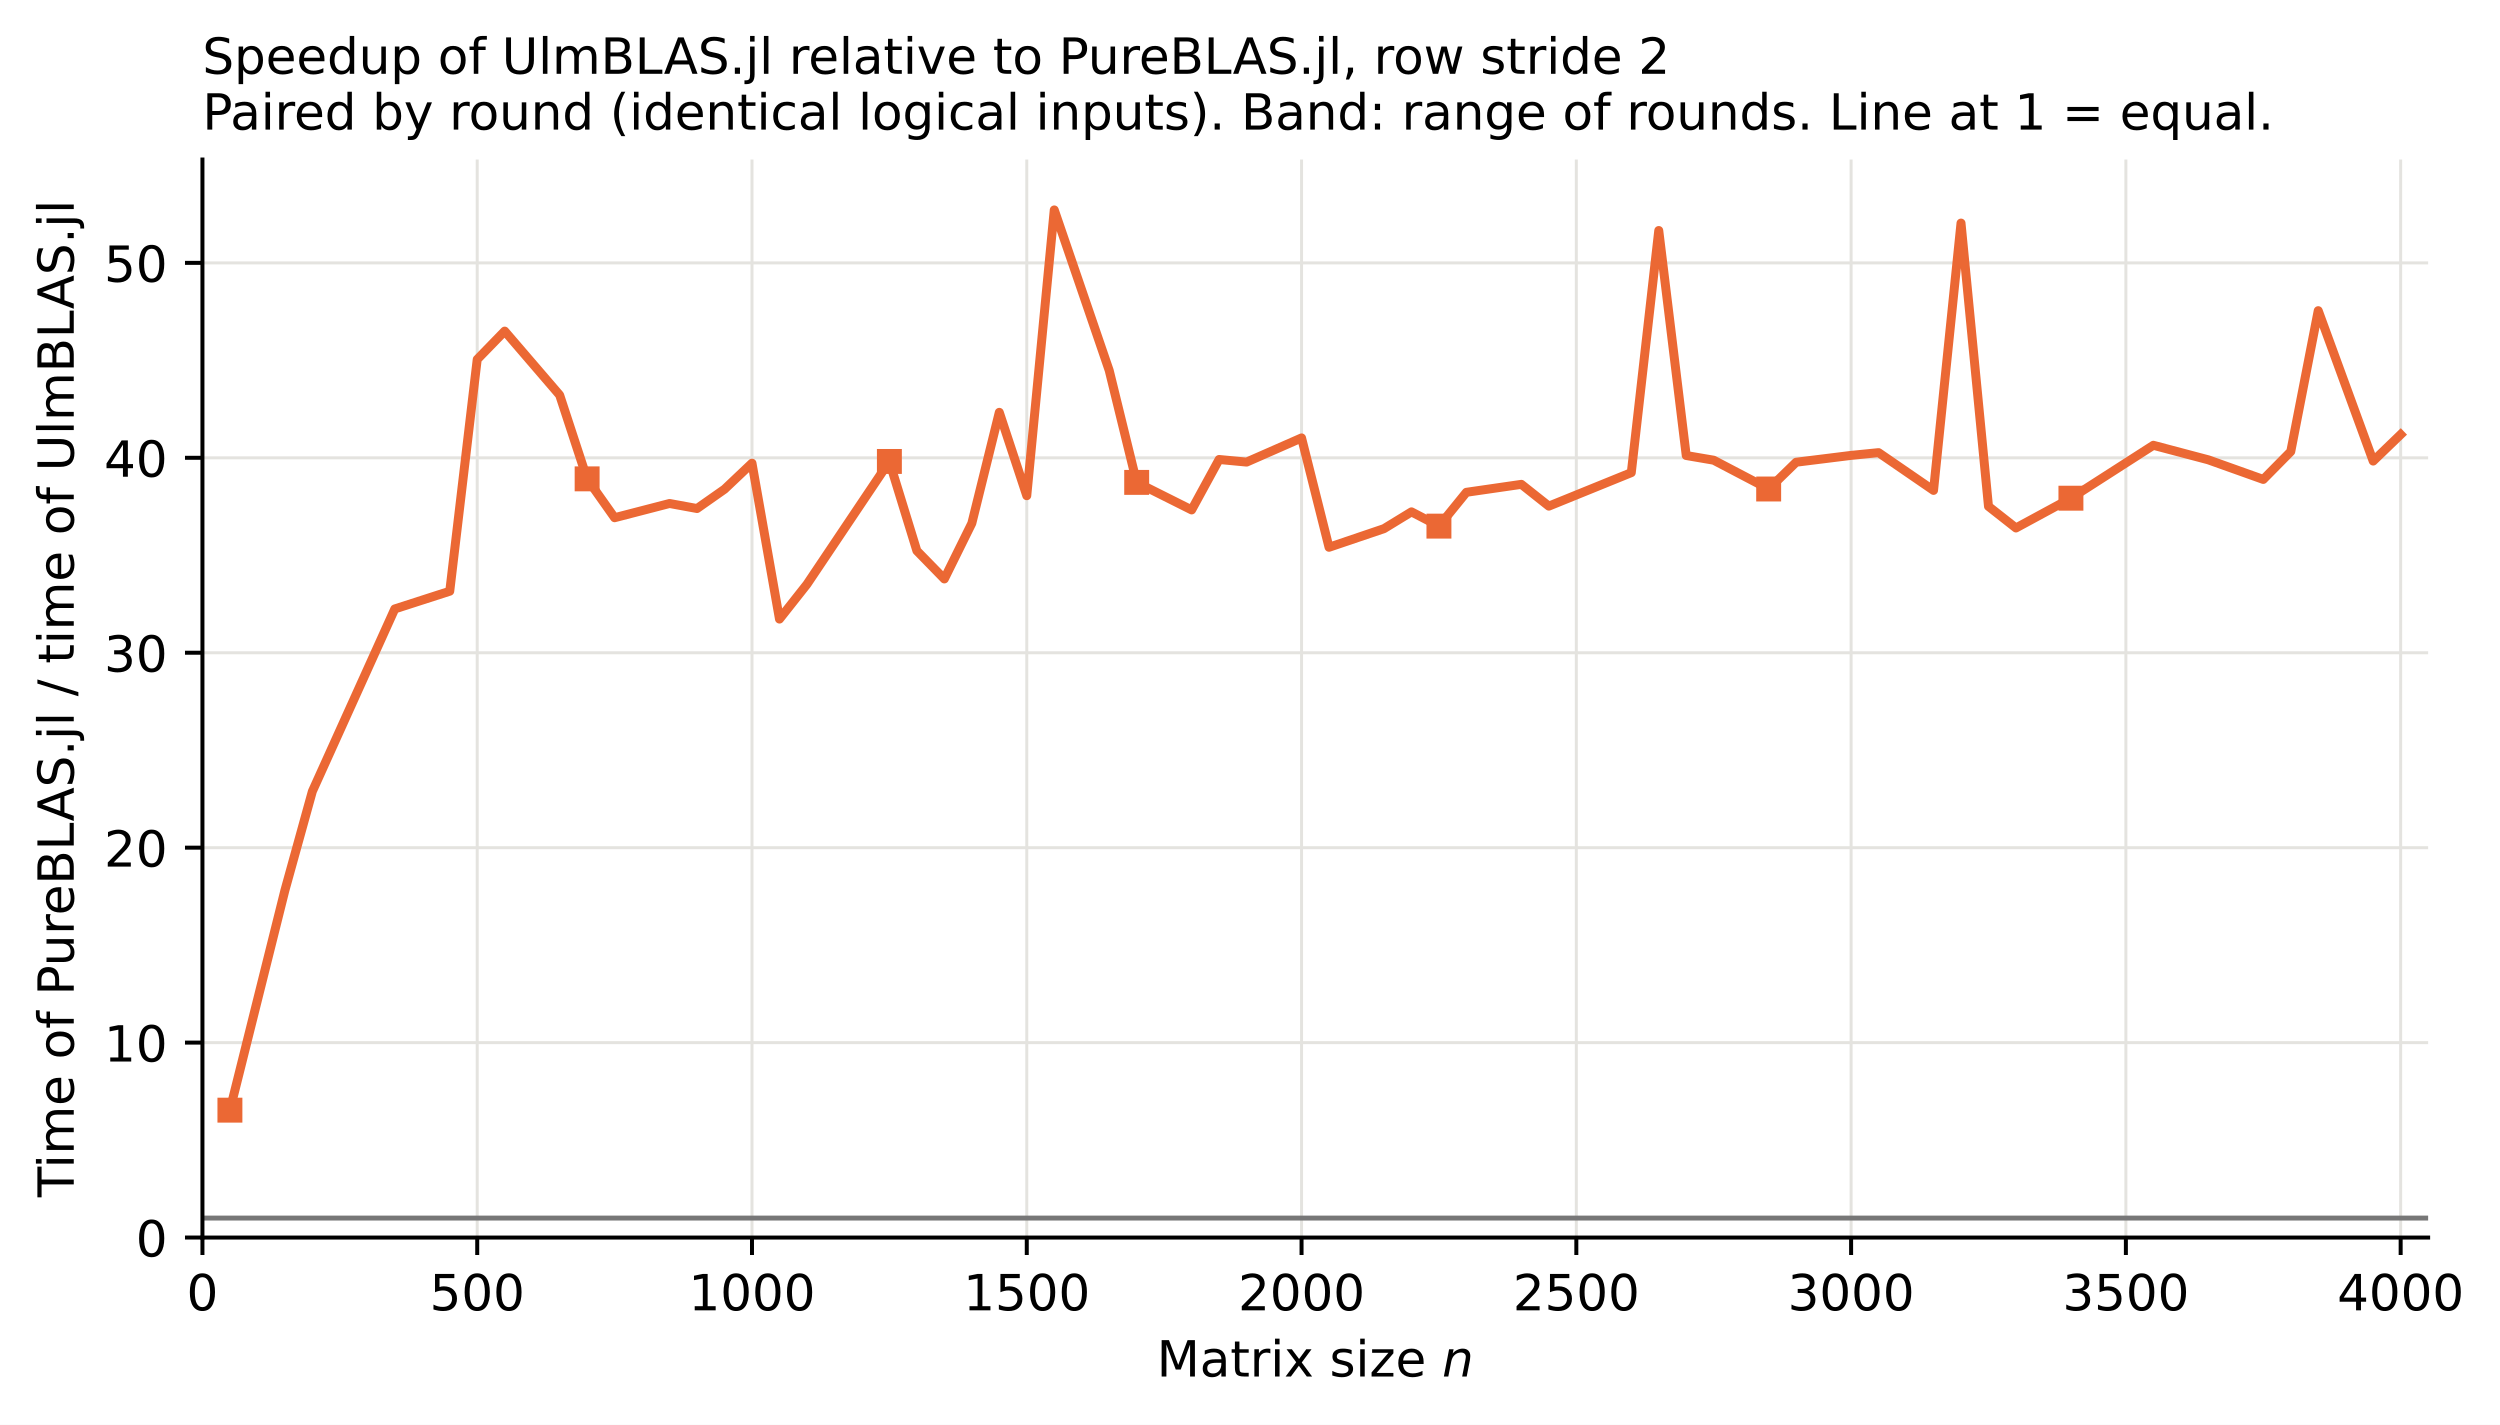
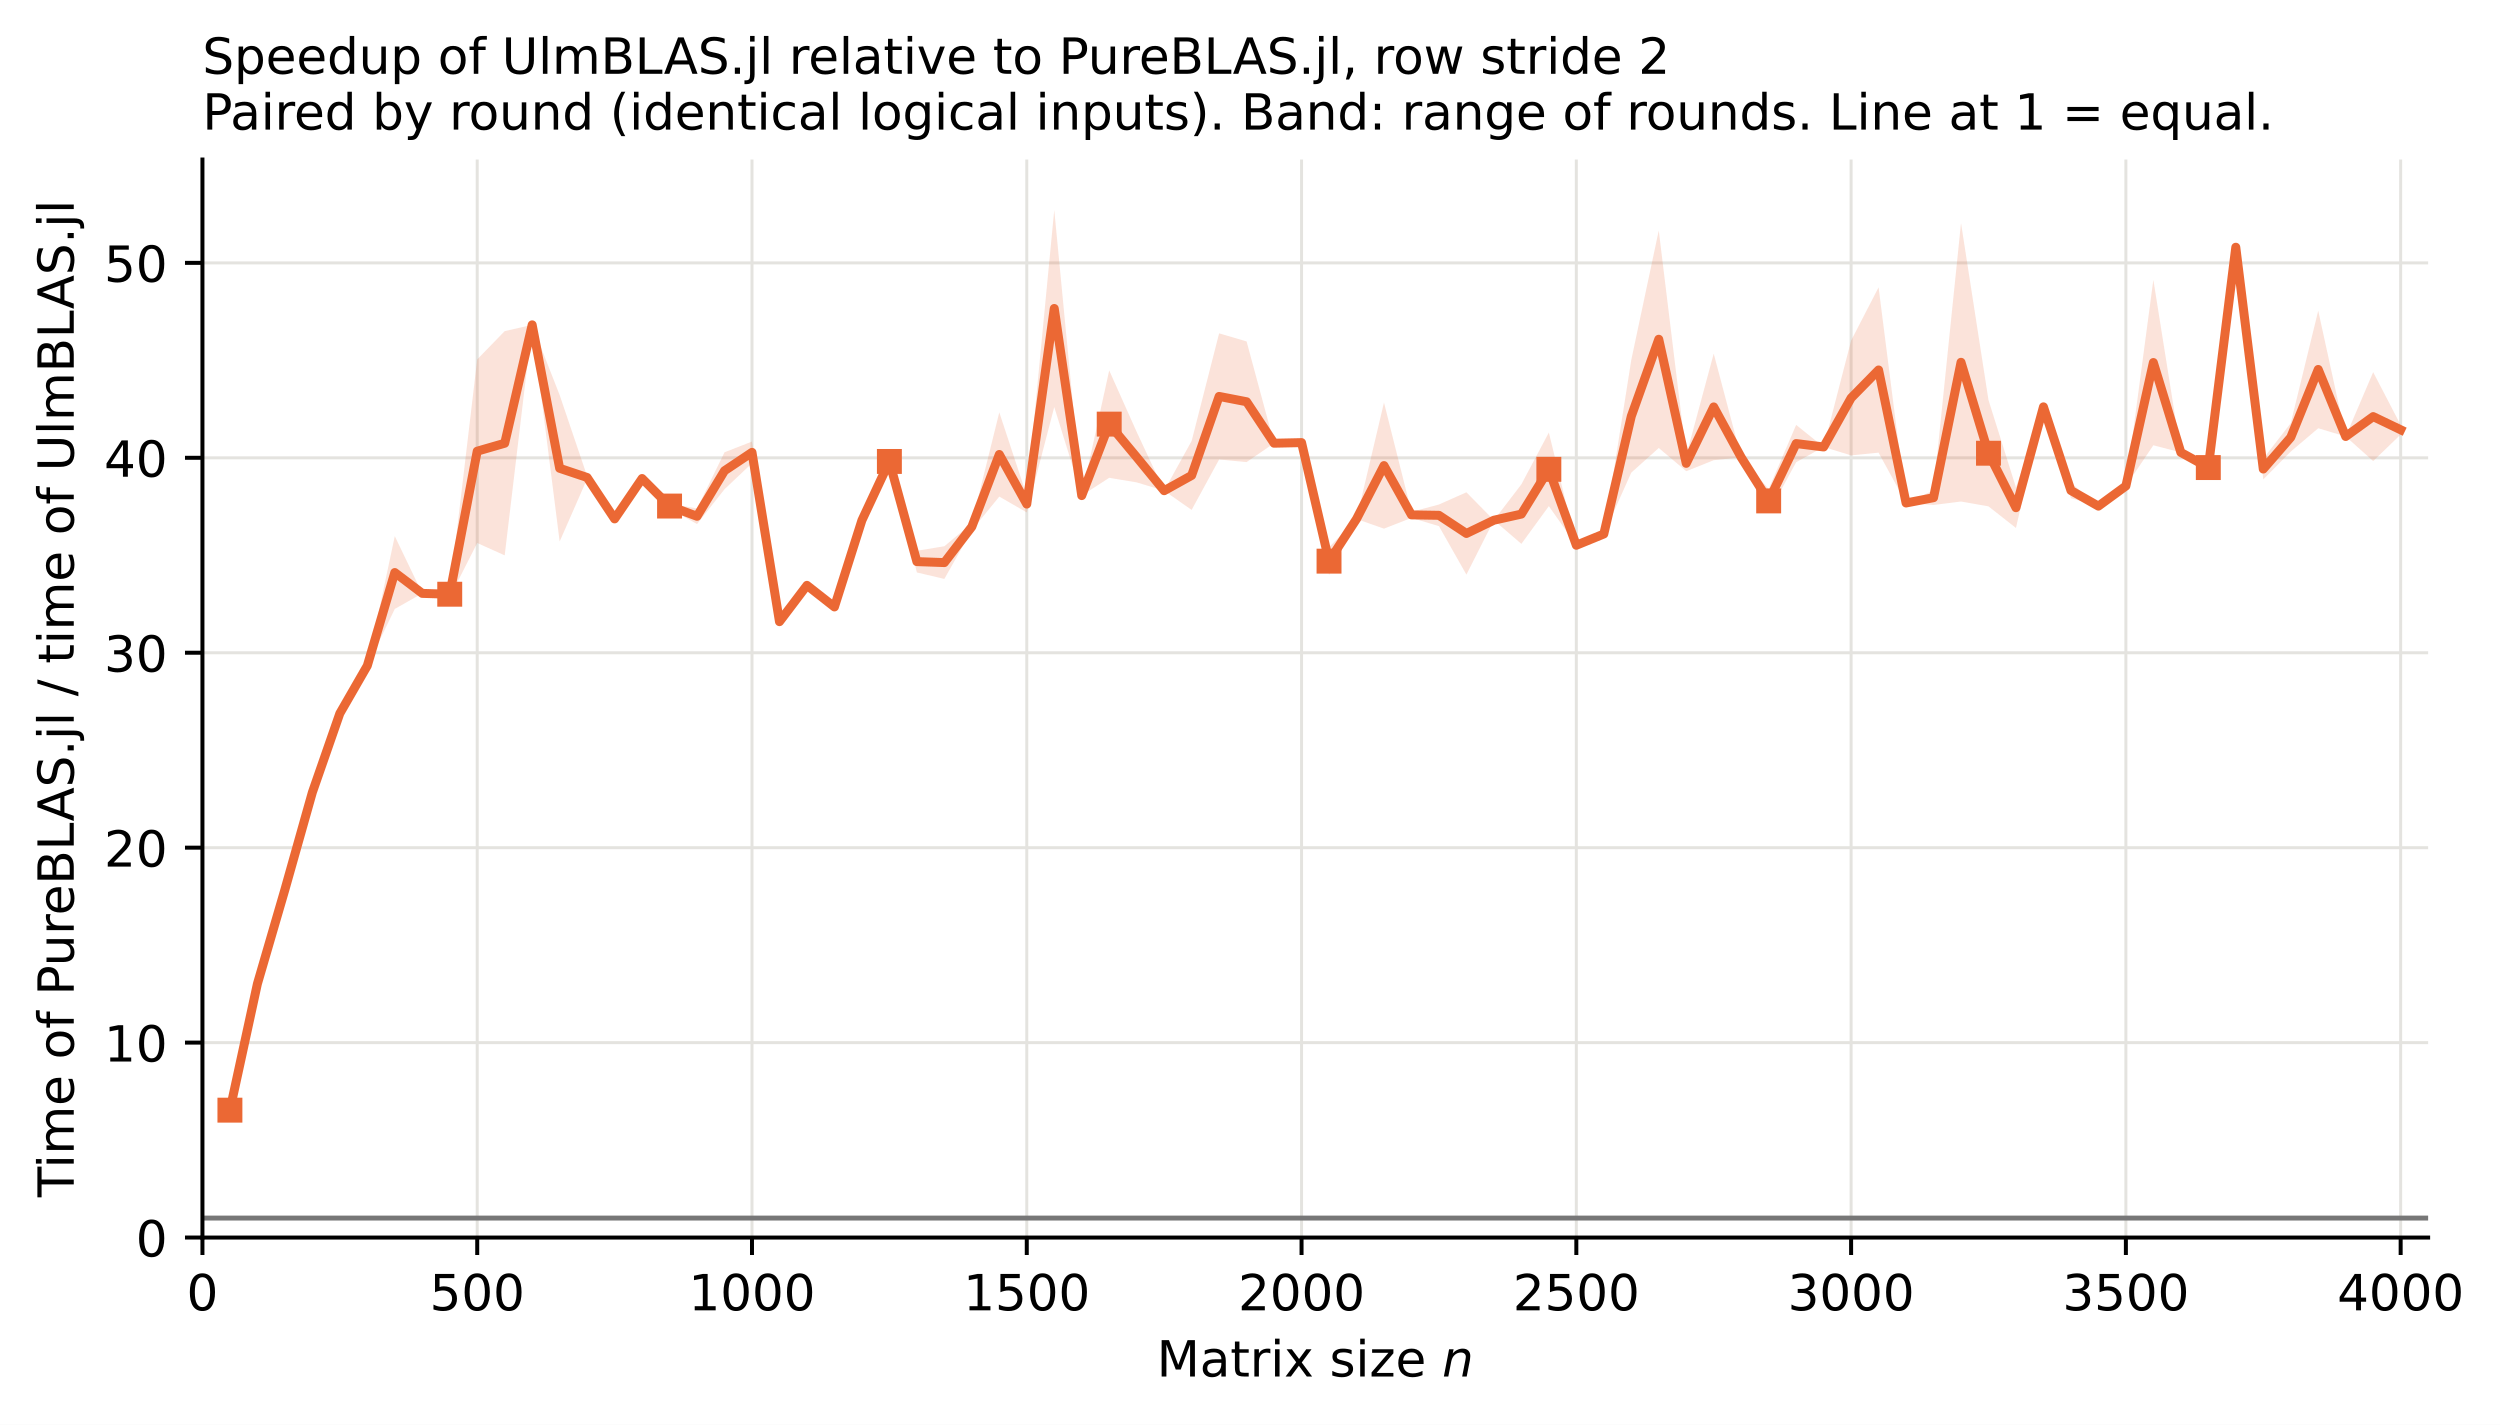
<svg xmlns="http://www.w3.org/2000/svg" xmlns:xlink="http://www.w3.org/1999/xlink" width="501.417pt" height="285.769pt" viewBox="0 0 501.417 285.769" version="1.1">
  <defs>
    <style type="text/css">*{stroke-linejoin: round; stroke-linecap: butt}</style>
  </defs>
  <g id="figure_1">
    <g id="patch_1">
      <path d="M 0 285.769  L 501.417 285.769  L 501.417 0  L 0 0  z " style="fill: #ffffff" />
    </g>
    <g id="axes_1">
      <g id="patch_2">
        <path d="M 40.603 248.212  L 487.003 248.212  L 487.003 31.996  L 40.603 31.996  z " style="fill: #ffffff" />
      </g>
      <g id="matplotlib.axis_1">
        <g id="xtick_1">
          <g id="line2d_1">
-             <path d="M 40.603 248.212  L 40.603 31.996  " clip-path="url(#pf0f11cc2b0)" style="fill: none; stroke: #e4e3df; stroke-width: 0.6; stroke-linecap: square" />
+             <path d="M 40.603 248.212  L 40.603 31.996  " clip-path="url(#pe40f5f0d98)" style="fill: none; stroke: #e4e3df; stroke-width: 0.6; stroke-linecap: square" />
          </g>
          <g id="line2d_2">
            <defs>
-               <path id="m78322db29b" d="M 0 0  L 0 3.5  " style="stroke: #000000; stroke-width: 0.8" />
+               <path id="mad4f5e7f9e" d="M 0 0  L 0 3.5  " style="stroke: #000000; stroke-width: 0.8" />
            </defs>
            <g>
-               <use xlink:href="#m78322db29b" x="40.603" y="248.212" style="stroke: #000000; stroke-width: 0.8" />
+               <use xlink:href="#mad4f5e7f9e" x="40.603" y="248.212" style="stroke: #000000; stroke-width: 0.8" />
            </g>
          </g>
          <g id="text_1">
            <text style="font-size: 10px; font-family: 'DejaVu Sans', 'Bitstream Vera Sans', 'Computer Modern Sans Serif', 'Lucida Grande', 'Verdana', 'Geneva', 'Lucid', 'Arial', 'Helvetica', 'Avant Garde', sans-serif; text-anchor: middle" x="40.603" y="262.811" transform="rotate(-0 40.60312 262.8107)">0</text>
          </g>
        </g>
        <g id="xtick_2">
          <g id="line2d_3">
-             <path d="M 95.714 248.212  L 95.714 31.996  " clip-path="url(#pf0f11cc2b0)" style="fill: none; stroke: #e4e3df; stroke-width: 0.6; stroke-linecap: square" />
+             <path d="M 95.714 248.212  L 95.714 31.996  " clip-path="url(#pe40f5f0d98)" style="fill: none; stroke: #e4e3df; stroke-width: 0.6; stroke-linecap: square" />
          </g>
          <g id="line2d_4">
            <g>
-               <use xlink:href="#m78322db29b" x="95.714" y="248.212" style="stroke: #000000; stroke-width: 0.8" />
+               <use xlink:href="#mad4f5e7f9e" x="95.714" y="248.212" style="stroke: #000000; stroke-width: 0.8" />
            </g>
          </g>
          <g id="text_2">
            <text style="font-size: 10px; font-family: 'DejaVu Sans', 'Bitstream Vera Sans', 'Computer Modern Sans Serif', 'Lucida Grande', 'Verdana', 'Geneva', 'Lucid', 'Arial', 'Helvetica', 'Avant Garde', sans-serif; text-anchor: middle" x="95.714" y="262.811" transform="rotate(-0 95.71424 262.8107)">500</text>
          </g>
        </g>
        <g id="xtick_3">
          <g id="line2d_5">
-             <path d="M 150.825 248.212  L 150.825 31.996  " clip-path="url(#pf0f11cc2b0)" style="fill: none; stroke: #e4e3df; stroke-width: 0.6; stroke-linecap: square" />
+             <path d="M 150.825 248.212  L 150.825 31.996  " clip-path="url(#pe40f5f0d98)" style="fill: none; stroke: #e4e3df; stroke-width: 0.6; stroke-linecap: square" />
          </g>
          <g id="line2d_6">
            <g>
-               <use xlink:href="#m78322db29b" x="150.825" y="248.212" style="stroke: #000000; stroke-width: 0.8" />
+               <use xlink:href="#mad4f5e7f9e" x="150.825" y="248.212" style="stroke: #000000; stroke-width: 0.8" />
            </g>
          </g>
          <g id="text_3">
            <text style="font-size: 10px; font-family: 'DejaVu Sans', 'Bitstream Vera Sans', 'Computer Modern Sans Serif', 'Lucida Grande', 'Verdana', 'Geneva', 'Lucid', 'Arial', 'Helvetica', 'Avant Garde', sans-serif; text-anchor: middle" x="150.825" y="262.811" transform="rotate(-0 150.8253 262.8107)">1000</text>
          </g>
        </g>
        <g id="xtick_4">
          <g id="line2d_7">
-             <path d="M 205.936 248.212  L 205.936 31.996  " clip-path="url(#pf0f11cc2b0)" style="fill: none; stroke: #e4e3df; stroke-width: 0.6; stroke-linecap: square" />
+             <path d="M 205.936 248.212  L 205.936 31.996  " clip-path="url(#pe40f5f0d98)" style="fill: none; stroke: #e4e3df; stroke-width: 0.6; stroke-linecap: square" />
          </g>
          <g id="line2d_8">
            <g>
-               <use xlink:href="#m78322db29b" x="205.936" y="248.212" style="stroke: #000000; stroke-width: 0.8" />
+               <use xlink:href="#mad4f5e7f9e" x="205.936" y="248.212" style="stroke: #000000; stroke-width: 0.8" />
            </g>
          </g>
          <g id="text_4">
            <text style="font-size: 10px; font-family: 'DejaVu Sans', 'Bitstream Vera Sans', 'Computer Modern Sans Serif', 'Lucida Grande', 'Verdana', 'Geneva', 'Lucid', 'Arial', 'Helvetica', 'Avant Garde', sans-serif; text-anchor: middle" x="205.936" y="262.811" transform="rotate(-0 205.9365 262.8107)">1500</text>
          </g>
        </g>
        <g id="xtick_5">
          <g id="line2d_9">
-             <path d="M 261.048 248.212  L 261.048 31.996  " clip-path="url(#pf0f11cc2b0)" style="fill: none; stroke: #e4e3df; stroke-width: 0.6; stroke-linecap: square" />
+             <path d="M 261.048 248.212  L 261.048 31.996  " clip-path="url(#pe40f5f0d98)" style="fill: none; stroke: #e4e3df; stroke-width: 0.6; stroke-linecap: square" />
          </g>
          <g id="line2d_10">
            <g>
-               <use xlink:href="#m78322db29b" x="261.048" y="248.212" style="stroke: #000000; stroke-width: 0.8" />
+               <use xlink:href="#mad4f5e7f9e" x="261.048" y="248.212" style="stroke: #000000; stroke-width: 0.8" />
            </g>
          </g>
          <g id="text_5">
            <text style="font-size: 10px; font-family: 'DejaVu Sans', 'Bitstream Vera Sans', 'Computer Modern Sans Serif', 'Lucida Grande', 'Verdana', 'Geneva', 'Lucid', 'Arial', 'Helvetica', 'Avant Garde', sans-serif; text-anchor: middle" x="261.048" y="262.811" transform="rotate(-0 261.0476 262.8107)">2000</text>
          </g>
        </g>
        <g id="xtick_6">
          <g id="line2d_11">
-             <path d="M 316.159 248.212  L 316.159 31.996  " clip-path="url(#pf0f11cc2b0)" style="fill: none; stroke: #e4e3df; stroke-width: 0.6; stroke-linecap: square" />
+             <path d="M 316.159 248.212  L 316.159 31.996  " clip-path="url(#pe40f5f0d98)" style="fill: none; stroke: #e4e3df; stroke-width: 0.6; stroke-linecap: square" />
          </g>
          <g id="line2d_12">
            <g>
-               <use xlink:href="#m78322db29b" x="316.159" y="248.212" style="stroke: #000000; stroke-width: 0.8" />
+               <use xlink:href="#mad4f5e7f9e" x="316.159" y="248.212" style="stroke: #000000; stroke-width: 0.8" />
            </g>
          </g>
          <g id="text_6">
            <text style="font-size: 10px; font-family: 'DejaVu Sans', 'Bitstream Vera Sans', 'Computer Modern Sans Serif', 'Lucida Grande', 'Verdana', 'Geneva', 'Lucid', 'Arial', 'Helvetica', 'Avant Garde', sans-serif; text-anchor: middle" x="316.159" y="262.811" transform="rotate(-0 316.1587 262.8107)">2500</text>
          </g>
        </g>
        <g id="xtick_7">
          <g id="line2d_13">
-             <path d="M 371.27 248.212  L 371.27 31.996  " clip-path="url(#pf0f11cc2b0)" style="fill: none; stroke: #e4e3df; stroke-width: 0.6; stroke-linecap: square" />
+             <path d="M 371.27 248.212  L 371.27 31.996  " clip-path="url(#pe40f5f0d98)" style="fill: none; stroke: #e4e3df; stroke-width: 0.6; stroke-linecap: square" />
          </g>
          <g id="line2d_14">
            <g>
-               <use xlink:href="#m78322db29b" x="371.27" y="248.212" style="stroke: #000000; stroke-width: 0.8" />
+               <use xlink:href="#mad4f5e7f9e" x="371.27" y="248.212" style="stroke: #000000; stroke-width: 0.8" />
            </g>
          </g>
          <g id="text_7">
            <text style="font-size: 10px; font-family: 'DejaVu Sans', 'Bitstream Vera Sans', 'Computer Modern Sans Serif', 'Lucida Grande', 'Verdana', 'Geneva', 'Lucid', 'Arial', 'Helvetica', 'Avant Garde', sans-serif; text-anchor: middle" x="371.27" y="262.811" transform="rotate(-0 371.2698 262.8107)">3000</text>
          </g>
        </g>
        <g id="xtick_8">
          <g id="line2d_15">
-             <path d="M 426.381 248.212  L 426.381 31.996  " clip-path="url(#pf0f11cc2b0)" style="fill: none; stroke: #e4e3df; stroke-width: 0.6; stroke-linecap: square" />
+             <path d="M 426.381 248.212  L 426.381 31.996  " clip-path="url(#pe40f5f0d98)" style="fill: none; stroke: #e4e3df; stroke-width: 0.6; stroke-linecap: square" />
          </g>
          <g id="line2d_16">
            <g>
-               <use xlink:href="#m78322db29b" x="426.381" y="248.212" style="stroke: #000000; stroke-width: 0.8" />
+               <use xlink:href="#mad4f5e7f9e" x="426.381" y="248.212" style="stroke: #000000; stroke-width: 0.8" />
            </g>
          </g>
          <g id="text_8">
            <text style="font-size: 10px; font-family: 'DejaVu Sans', 'Bitstream Vera Sans', 'Computer Modern Sans Serif', 'Lucida Grande', 'Verdana', 'Geneva', 'Lucid', 'Arial', 'Helvetica', 'Avant Garde', sans-serif; text-anchor: middle" x="426.381" y="262.811" transform="rotate(-0 426.3809 262.8107)">3500</text>
          </g>
        </g>
        <g id="xtick_9">
          <g id="line2d_17">
-             <path d="M 481.492 248.212  L 481.492 31.996  " clip-path="url(#pf0f11cc2b0)" style="fill: none; stroke: #e4e3df; stroke-width: 0.6; stroke-linecap: square" />
+             <path d="M 481.492 248.212  L 481.492 31.996  " clip-path="url(#pe40f5f0d98)" style="fill: none; stroke: #e4e3df; stroke-width: 0.6; stroke-linecap: square" />
          </g>
          <g id="line2d_18">
            <g>
-               <use xlink:href="#m78322db29b" x="481.492" y="248.212" style="stroke: #000000; stroke-width: 0.8" />
+               <use xlink:href="#mad4f5e7f9e" x="481.492" y="248.212" style="stroke: #000000; stroke-width: 0.8" />
            </g>
          </g>
          <g id="text_9">
            <text style="font-size: 10px; font-family: 'DejaVu Sans', 'Bitstream Vera Sans', 'Computer Modern Sans Serif', 'Lucida Grande', 'Verdana', 'Geneva', 'Lucid', 'Arial', 'Helvetica', 'Avant Garde', sans-serif; text-anchor: middle" x="481.492" y="262.811" transform="rotate(-0 481.492 262.8107)">4000</text>
          </g>
        </g>
        <g id="text_10">
          <g transform="translate(232.0031 276.4888)">
            <text>
              <tspan x="0" y="-0.406" style="font-size: 10px; font-family: 'DejaVu Sans'">M</tspan>
              <tspan x="8.628" y="-0.406" style="font-size: 10px; font-family: 'DejaVu Sans'">a</tspan>
              <tspan x="14.756" y="-0.406" style="font-size: 10px; font-family: 'DejaVu Sans'">t</tspan>
              <tspan x="18.677" y="-0.406" style="font-size: 10px; font-family: 'DejaVu Sans'">r</tspan>
              <tspan x="22.788" y="-0.406" style="font-size: 10px; font-family: 'DejaVu Sans'">i</tspan>
              <tspan x="25.566" y="-0.406" style="font-size: 10px; font-family: 'DejaVu Sans'">x</tspan>
              <tspan x="31.484" y="-0.406" style="font-size: 10px; font-family: 'DejaVu Sans'"> </tspan>
              <tspan x="34.663" y="-0.406" style="font-size: 10px; font-family: 'DejaVu Sans'">s</tspan>
              <tspan x="39.873" y="-0.406" style="font-size: 10px; font-family: 'DejaVu Sans'">i</tspan>
              <tspan x="42.651" y="-0.406" style="font-size: 10px; font-family: 'DejaVu Sans'">z</tspan>
              <tspan x="47.9" y="-0.406" style="font-size: 10px; font-family: 'DejaVu Sans'">e</tspan>
              <tspan x="54.053" y="-0.406" style="font-size: 10px; font-family: 'DejaVu Sans'"> </tspan>
              <tspan x="57.231" y="-0.406" style="font-style: oblique; font-size: 10px; font-family: 'DejaVu Sans'">n</tspan>
            </text>
          </g>
        </g>
      </g>
      <g id="matplotlib.axis_2">
        <g id="ytick_1">
          <g id="line2d_19">
-             <path d="M 40.603 248.212  L 487.003 248.212  " clip-path="url(#pf0f11cc2b0)" style="fill: none; stroke: #e4e3df; stroke-width: 0.6; stroke-linecap: square" />
+             <path d="M 40.603 248.212  L 487.003 248.212  " clip-path="url(#pe40f5f0d98)" style="fill: none; stroke: #e4e3df; stroke-width: 0.6; stroke-linecap: square" />
          </g>
          <g id="line2d_20">
            <defs>
-               <path id="m7bb0991995" d="M 0 0  L -3.5 0  " style="stroke: #000000; stroke-width: 0.8" />
+               <path id="m0adbc8ed55" d="M 0 0  L -3.5 0  " style="stroke: #000000; stroke-width: 0.8" />
            </defs>
            <g>
-               <use xlink:href="#m7bb0991995" x="40.603" y="248.212" style="stroke: #000000; stroke-width: 0.8" />
+               <use xlink:href="#m0adbc8ed55" x="40.603" y="248.212" style="stroke: #000000; stroke-width: 0.8" />
            </g>
          </g>
          <g id="text_11">
            <text style="font-size: 10px; font-family: 'DejaVu Sans', 'Bitstream Vera Sans', 'Computer Modern Sans Serif', 'Lucida Grande', 'Verdana', 'Geneva', 'Lucid', 'Arial', 'Helvetica', 'Avant Garde', sans-serif; text-anchor: end" x="33.603" y="252.011" transform="rotate(-0 33.60312 252.0115)">0</text>
          </g>
        </g>
        <g id="ytick_2">
          <g id="line2d_21">
-             <path d="M 40.603 209.115  L 487.003 209.115  " clip-path="url(#pf0f11cc2b0)" style="fill: none; stroke: #e4e3df; stroke-width: 0.6; stroke-linecap: square" />
+             <path d="M 40.603 209.115  L 487.003 209.115  " clip-path="url(#pe40f5f0d98)" style="fill: none; stroke: #e4e3df; stroke-width: 0.6; stroke-linecap: square" />
          </g>
          <g id="line2d_22">
            <g>
-               <use xlink:href="#m7bb0991995" x="40.603" y="209.115" style="stroke: #000000; stroke-width: 0.8" />
+               <use xlink:href="#m0adbc8ed55" x="40.603" y="209.115" style="stroke: #000000; stroke-width: 0.8" />
            </g>
          </g>
          <g id="text_12">
            <text style="font-size: 10px; font-family: 'DejaVu Sans', 'Bitstream Vera Sans', 'Computer Modern Sans Serif', 'Lucida Grande', 'Verdana', 'Geneva', 'Lucid', 'Arial', 'Helvetica', 'Avant Garde', sans-serif; text-anchor: end" x="33.603" y="212.915" transform="rotate(-0 33.60312 212.9147)">10</text>
          </g>
        </g>
        <g id="ytick_3">
          <g id="line2d_23">
-             <path d="M 40.603 170.019  L 487.003 170.019  " clip-path="url(#pf0f11cc2b0)" style="fill: none; stroke: #e4e3df; stroke-width: 0.6; stroke-linecap: square" />
+             <path d="M 40.603 170.019  L 487.003 170.019  " clip-path="url(#pe40f5f0d98)" style="fill: none; stroke: #e4e3df; stroke-width: 0.6; stroke-linecap: square" />
          </g>
          <g id="line2d_24">
            <g>
-               <use xlink:href="#m7bb0991995" x="40.603" y="170.019" style="stroke: #000000; stroke-width: 0.8" />
+               <use xlink:href="#m0adbc8ed55" x="40.603" y="170.019" style="stroke: #000000; stroke-width: 0.8" />
            </g>
          </g>
          <g id="text_13">
            <text style="font-size: 10px; font-family: 'DejaVu Sans', 'Bitstream Vera Sans', 'Computer Modern Sans Serif', 'Lucida Grande', 'Verdana', 'Geneva', 'Lucid', 'Arial', 'Helvetica', 'Avant Garde', sans-serif; text-anchor: end" x="33.603" y="173.818" transform="rotate(-0 33.60312 173.8179)">20</text>
          </g>
        </g>
        <g id="ytick_4">
          <g id="line2d_25">
-             <path d="M 40.603 130.922  L 487.003 130.922  " clip-path="url(#pf0f11cc2b0)" style="fill: none; stroke: #e4e3df; stroke-width: 0.6; stroke-linecap: square" />
+             <path d="M 40.603 130.922  L 487.003 130.922  " clip-path="url(#pe40f5f0d98)" style="fill: none; stroke: #e4e3df; stroke-width: 0.6; stroke-linecap: square" />
          </g>
          <g id="line2d_26">
            <g>
-               <use xlink:href="#m7bb0991995" x="40.603" y="130.922" style="stroke: #000000; stroke-width: 0.8" />
+               <use xlink:href="#m0adbc8ed55" x="40.603" y="130.922" style="stroke: #000000; stroke-width: 0.8" />
            </g>
          </g>
          <g id="text_14">
            <text style="font-size: 10px; font-family: 'DejaVu Sans', 'Bitstream Vera Sans', 'Computer Modern Sans Serif', 'Lucida Grande', 'Verdana', 'Geneva', 'Lucid', 'Arial', 'Helvetica', 'Avant Garde', sans-serif; text-anchor: end" x="33.603" y="134.721" transform="rotate(-0 33.60312 134.7211)">30</text>
          </g>
        </g>
        <g id="ytick_5">
          <g id="line2d_27">
-             <path d="M 40.603 91.825  L 487.003 91.825  " clip-path="url(#pf0f11cc2b0)" style="fill: none; stroke: #e4e3df; stroke-width: 0.6; stroke-linecap: square" />
+             <path d="M 40.603 91.825  L 487.003 91.825  " clip-path="url(#pe40f5f0d98)" style="fill: none; stroke: #e4e3df; stroke-width: 0.6; stroke-linecap: square" />
          </g>
          <g id="line2d_28">
            <g>
-               <use xlink:href="#m7bb0991995" x="40.603" y="91.825" style="stroke: #000000; stroke-width: 0.8" />
+               <use xlink:href="#m0adbc8ed55" x="40.603" y="91.825" style="stroke: #000000; stroke-width: 0.8" />
            </g>
          </g>
          <g id="text_15">
            <text style="font-size: 10px; font-family: 'DejaVu Sans', 'Bitstream Vera Sans', 'Computer Modern Sans Serif', 'Lucida Grande', 'Verdana', 'Geneva', 'Lucid', 'Arial', 'Helvetica', 'Avant Garde', sans-serif; text-anchor: end" x="33.603" y="95.624" transform="rotate(-0 33.60312 95.62426)">40</text>
          </g>
        </g>
        <g id="ytick_6">
          <g id="line2d_29">
-             <path d="M 40.603 52.728  L 487.003 52.728  " clip-path="url(#pf0f11cc2b0)" style="fill: none; stroke: #e4e3df; stroke-width: 0.6; stroke-linecap: square" />
+             <path d="M 40.603 52.728  L 487.003 52.728  " clip-path="url(#pe40f5f0d98)" style="fill: none; stroke: #e4e3df; stroke-width: 0.6; stroke-linecap: square" />
          </g>
          <g id="line2d_30">
            <g>
-               <use xlink:href="#m7bb0991995" x="40.603" y="52.728" style="stroke: #000000; stroke-width: 0.8" />
+               <use xlink:href="#m0adbc8ed55" x="40.603" y="52.728" style="stroke: #000000; stroke-width: 0.8" />
            </g>
          </g>
          <g id="text_16">
            <text style="font-size: 10px; font-family: 'DejaVu Sans', 'Bitstream Vera Sans', 'Computer Modern Sans Serif', 'Lucida Grande', 'Verdana', 'Geneva', 'Lucid', 'Arial', 'Helvetica', 'Avant Garde', sans-serif; text-anchor: end" x="33.603" y="56.527" transform="rotate(-0 33.60312 56.52746)">50</text>
          </g>
        </g>
        <g id="text_17">
          <text style="font-size: 10px; font-family: 'DejaVu Sans', 'Bitstream Vera Sans', 'Computer Modern Sans Serif', 'Lucida Grande', 'Verdana', 'Geneva', 'Lucid', 'Arial', 'Helvetica', 'Avant Garde', sans-serif; text-anchor: middle" x="14.798" y="140.104" transform="rotate(-90 14.79844 140.1043)">Time of PureBLAS.jl / time of UlmBLAS.jl</text>
        </g>
      </g>
      <g id="FillBetweenPolyCollection_1">
        <defs>
-           <path id="ma2c47e477d" d="M 46.114 -63.107  L 46.114 -63.107  L 57.136 -107.172  L 62.648 -127.047  L 79.181 -163.637  L 90.203 -167.192  L 95.714 -213.687  L 101.225 -219.356  L 112.248 -206.532  L 117.759 -189.725  L 123.27 -181.932  L 134.292 -184.786  L 139.803 -183.775  L 145.314 -187.645  L 150.825 -192.867  L 156.336 -161.604  L 161.848 -168.581  L 178.381 -193.217  L 183.892 -175.303  L 189.403 -169.654  L 194.914 -180.809  L 200.425 -203.065  L 205.936 -186.348  L 211.448 -243.662  L 222.47 -211.472  L 227.981 -189.017  L 239.003 -183.496  L 244.514 -193.611  L 250.025 -193.089  L 261.048 -197.936  L 266.559 -176.002  L 277.581 -179.738  L 283.092 -183.107  L 288.603 -180.245  L 294.114 -187.03  L 305.136 -188.626  L 310.648 -184.255  L 327.181 -190.974  L 332.692 -239.536  L 338.203 -194.41  L 343.714 -193.465  L 354.736 -187.692  L 360.248 -193.061  L 371.27 -194.433  L 376.781 -194.985  L 387.803 -187.413  L 393.314 -241.025  L 398.825 -184.208  L 404.336 -179.875  L 415.359 -185.847  L 431.892 -196.461  L 442.914 -193.542  L 453.936 -189.612  L 459.448 -195.198  L 464.959 -223.457  L 475.981 -193.297  L 481.492 -198.615  L 481.492 -198.615  L 481.492 -198.615  L 475.981 -193.297  L 464.959 -223.457  L 459.448 -195.198  L 453.936 -189.612  L 442.914 -193.542  L 431.892 -196.461  L 415.359 -185.847  L 404.336 -179.875  L 398.825 -184.208  L 393.314 -241.025  L 387.803 -187.413  L 376.781 -194.985  L 371.27 -194.433  L 360.248 -193.061  L 354.736 -187.692  L 343.714 -193.465  L 338.203 -194.41  L 332.692 -239.536  L 327.181 -190.974  L 310.648 -184.255  L 305.136 -188.626  L 294.114 -187.03  L 288.603 -180.245  L 283.092 -183.107  L 277.581 -179.738  L 266.559 -176.002  L 261.048 -197.936  L 250.025 -193.089  L 244.514 -193.611  L 239.003 -183.496  L 227.981 -189.017  L 222.47 -211.472  L 211.448 -243.662  L 205.936 -186.348  L 200.425 -203.065  L 194.914 -180.809  L 189.403 -169.654  L 183.892 -175.303  L 178.381 -193.217  L 161.848 -168.581  L 156.336 -161.604  L 150.825 -192.867  L 145.314 -187.645  L 139.803 -183.775  L 134.292 -184.786  L 123.27 -181.932  L 117.759 -189.725  L 112.248 -206.532  L 101.225 -219.356  L 95.714 -213.687  L 90.203 -167.192  L 79.181 -163.637  L 62.648 -127.047  L 57.136 -107.172  L 46.114 -63.107  z " />
+           <path id="m34c4320edf" d="M 46.114 -63.107  L 46.114 -63.107  L 51.625 -88.44  L 57.136 -107.172  L 62.648 -126.644  L 68.159 -142.675  L 73.67 -152.251  L 79.181 -163.637  L 84.692 -166.757  L 90.203 -165.983  L 95.714 -176.862  L 101.225 -174.379  L 106.736 -220.615  L 112.248 -177.16  L 117.759 -189.725  L 123.27 -181.459  L 128.781 -189.794  L 134.292 -183.754  L 139.803 -180.662  L 145.314 -187.645  L 150.825 -192.867  L 156.336 -160.569  L 161.848 -168.149  L 167.359 -164.038  L 172.87 -181.413  L 178.381 -193.217  L 183.892 -170.954  L 189.403 -169.654  L 194.914 -179.424  L 200.425 -186.169  L 205.936 -182.99  L 211.448 -204.13  L 216.959 -186.372  L 222.47 -189.937  L 227.981 -189.017  L 233.492 -187.349  L 239.003 -183.496  L 244.514 -193.611  L 250.025 -193.089  L 255.536 -196.875  L 261.048 -196.053  L 266.559 -170.438  L 272.07 -181.675  L 277.581 -179.738  L 283.092 -181.897  L 288.603 -180.245  L 294.114 -170.518  L 299.625 -181.431  L 305.136 -176.686  L 310.648 -184.255  L 316.159 -176.409  L 321.67 -178.667  L 327.181 -190.974  L 332.692 -195.918  L 338.203 -191.265  L 343.714 -193.465  L 349.225 -194.04  L 354.736 -182.912  L 360.248 -193.061  L 365.759 -196.121  L 371.27 -194.433  L 376.781 -194.985  L 382.292 -184.886  L 387.803 -184.486  L 393.314 -185.182  L 398.825 -184.208  L 404.336 -179.875  L 409.848 -204.165  L 415.359 -185.847  L 420.87 -184.258  L 426.381 -188.292  L 431.892 -196.461  L 437.403 -195.028  L 442.914 -190.439  L 448.425 -236.182  L 453.936 -189.612  L 459.448 -195.198  L 464.959 -199.875  L 470.47 -198.224  L 475.981 -193.297  L 481.492 -198.615  L 481.492 -200.525  L 481.492 -200.525  L 475.981 -211.128  L 470.47 -198.224  L 464.959 -223.457  L 459.448 -200.896  L 453.936 -193.781  L 448.425 -236.182  L 442.914 -193.542  L 437.403 -195.028  L 431.892 -229.65  L 426.381 -188.292  L 420.87 -184.258  L 415.359 -188.938  L 409.848 -204.165  L 404.336 -188.009  L 398.825 -205.524  L 393.314 -241.025  L 387.803 -187.413  L 382.292 -184.886  L 376.781 -228.14  L 371.27 -217.455  L 365.759 -196.121  L 360.248 -200.548  L 354.736 -187.692  L 349.225 -194.04  L 343.714 -214.839  L 338.203 -194.41  L 332.692 -239.536  L 327.181 -213.583  L 321.67 -178.667  L 316.159 -176.409  L 310.648 -199.017  L 305.136 -188.626  L 299.625 -181.431  L 294.114 -187.03  L 288.603 -184.581  L 283.092 -183.107  L 277.581 -205.036  L 272.07 -181.675  L 266.559 -176.002  L 261.048 -197.936  L 255.536 -196.875  L 250.025 -217.293  L 244.514 -218.908  L 239.003 -197.331  L 233.492 -187.349  L 227.981 -199.139  L 222.47 -211.472  L 216.959 -186.372  L 211.448 -243.662  L 205.936 -186.348  L 200.425 -203.065  L 194.914 -180.809  L 189.403 -176.209  L 183.892 -175.303  L 178.381 -193.217  L 172.87 -181.413  L 167.359 -164.038  L 161.848 -168.581  L 156.336 -161.604  L 150.825 -197.207  L 145.314 -195.058  L 139.803 -183.775  L 134.292 -184.786  L 128.781 -189.794  L 123.27 -181.932  L 117.759 -190.271  L 112.248 -206.532  L 106.736 -220.615  L 101.225 -219.356  L 95.714 -213.687  L 90.203 -167.192  L 84.692 -166.757  L 79.181 -178.233  L 73.67 -152.251  L 68.159 -142.675  L 62.648 -127.047  L 57.136 -107.472  L 51.625 -88.44  L 46.114 -63.107  z " />
        </defs>
-         <g clip-path="url(#pf0f11cc2b0)">
-           <use xlink:href="#ma2c47e477d" x="0" y="285.769" style="fill: #eb6834; fill-opacity: 0.18" />
+         <g clip-path="url(#pe40f5f0d98)">
+           <use xlink:href="#m34c4320edf" x="0" y="285.769" style="fill: #eb6834; fill-opacity: 0.18" />
        </g>
      </g>
      <g id="line2d_31">
-         <path d="M 46.114 222.661  L 57.136 178.597  L 62.648 158.722  L 79.181 122.132  L 90.203 118.577  L 95.714 72.082  L 101.225 66.412  L 112.248 79.236  L 117.759 96.043  L 123.27 103.837  L 134.292 100.982  L 139.803 101.993  L 145.314 98.123  L 150.825 92.901  L 156.336 124.164  L 161.848 117.188  L 178.381 92.552  L 183.892 110.466  L 189.403 116.115  L 194.914 104.96  L 200.425 82.703  L 205.936 99.421  L 211.448 42.106  L 222.47 74.297  L 227.981 96.752  L 239.003 102.272  L 244.514 92.158  L 250.025 92.679  L 261.048 87.832  L 266.559 109.766  L 277.581 106.03  L 283.092 102.662  L 288.603 105.523  L 294.114 98.739  L 305.136 97.143  L 310.648 101.513  L 327.181 94.795  L 332.692 46.233  L 338.203 91.359  L 343.714 92.303  L 354.736 98.077  L 360.248 92.708  L 371.27 91.336  L 376.781 90.783  L 387.803 98.356  L 393.314 44.744  L 398.825 101.561  L 404.336 105.894  L 415.359 99.922  L 431.892 89.308  L 442.914 92.226  L 453.936 96.157  L 459.448 90.571  L 464.959 62.312  L 475.981 92.472  L 481.492 87.154  " clip-path="url(#pf0f11cc2b0)" style="fill: none; stroke: #eb6834; stroke-width: 1.8; stroke-linecap: square" />
+         <path d="M 46.114 222.661  L 51.625 197.329  L 57.136 178.447  L 62.648 158.923  L 68.159 143.093  L 73.67 133.517  L 79.181 114.834  L 84.692 119.012  L 90.203 119.181  L 95.714 90.494  L 101.225 88.901  L 106.736 65.154  L 112.248 93.922  L 117.759 95.77  L 123.27 104.073  L 128.781 95.975  L 134.292 101.498  L 139.803 103.55  L 145.314 94.417  L 150.825 90.731  L 156.336 124.682  L 161.848 117.404  L 167.359 121.731  L 172.87 104.356  L 178.381 92.552  L 183.892 112.64  L 189.403 112.837  L 194.914 105.652  L 200.425 91.152  L 205.936 101.099  L 211.448 61.872  L 216.959 99.397  L 222.47 85.064  L 227.981 91.69  L 233.492 98.419  L 239.003 95.355  L 244.514 79.509  L 250.025 80.578  L 255.536 88.894  L 261.048 88.774  L 266.559 112.548  L 272.07 104.093  L 277.581 93.381  L 283.092 103.267  L 288.603 103.355  L 294.114 106.995  L 299.625 104.337  L 305.136 103.112  L 310.648 94.132  L 316.159 109.36  L 321.67 107.101  L 327.181 83.49  L 332.692 68.042  L 338.203 92.931  L 343.714 81.616  L 349.225 91.728  L 354.736 100.466  L 360.248 88.964  L 365.759 89.647  L 371.27 79.825  L 376.781 74.206  L 382.292 100.882  L 387.803 99.819  L 393.314 72.665  L 398.825 90.903  L 404.336 101.827  L 409.848 81.603  L 415.359 98.376  L 420.87 101.511  L 426.381 97.476  L 431.892 72.713  L 437.403 90.74  L 442.914 93.778  L 448.425 49.586  L 453.936 94.072  L 459.448 87.722  L 464.959 74.102  L 470.47 87.544  L 475.981 83.556  L 481.492 86.199  " clip-path="url(#pe40f5f0d98)" style="fill: none; stroke: #eb6834; stroke-width: 1.8; stroke-linecap: square" />
        <defs>
-           <path id="ma9f3860d5e" d="M -2 2  L 2 2  L 2 -2  L -2 -2  z " style="stroke: #eb6834; stroke-linejoin: miter" />
+           <path id="m563e852590" d="M -2 2  L 2 2  L 2 -2  L -2 -2  z " style="stroke: #eb6834; stroke-linejoin: miter" />
        </defs>
-         <g clip-path="url(#pf0f11cc2b0)">
-           <use xlink:href="#ma9f3860d5e" x="46.114" y="222.661" style="fill: #eb6834; stroke: #eb6834; stroke-linejoin: miter" />
-           <use xlink:href="#ma9f3860d5e" x="117.759" y="96.043" style="fill: #eb6834; stroke: #eb6834; stroke-linejoin: miter" />
-           <use xlink:href="#ma9f3860d5e" x="178.381" y="92.552" style="fill: #eb6834; stroke: #eb6834; stroke-linejoin: miter" />
-           <use xlink:href="#ma9f3860d5e" x="227.981" y="96.752" style="fill: #eb6834; stroke: #eb6834; stroke-linejoin: miter" />
-           <use xlink:href="#ma9f3860d5e" x="288.603" y="105.523" style="fill: #eb6834; stroke: #eb6834; stroke-linejoin: miter" />
-           <use xlink:href="#ma9f3860d5e" x="354.736" y="98.077" style="fill: #eb6834; stroke: #eb6834; stroke-linejoin: miter" />
-           <use xlink:href="#ma9f3860d5e" x="415.359" y="99.922" style="fill: #eb6834; stroke: #eb6834; stroke-linejoin: miter" />
+         <g clip-path="url(#pe40f5f0d98)">
+           <use xlink:href="#m563e852590" x="46.114" y="222.661" style="fill: #eb6834; stroke: #eb6834; stroke-linejoin: miter" />
+           <use xlink:href="#m563e852590" x="90.203" y="119.181" style="fill: #eb6834; stroke: #eb6834; stroke-linejoin: miter" />
+           <use xlink:href="#m563e852590" x="134.292" y="101.498" style="fill: #eb6834; stroke: #eb6834; stroke-linejoin: miter" />
+           <use xlink:href="#m563e852590" x="178.381" y="92.552" style="fill: #eb6834; stroke: #eb6834; stroke-linejoin: miter" />
+           <use xlink:href="#m563e852590" x="222.47" y="85.064" style="fill: #eb6834; stroke: #eb6834; stroke-linejoin: miter" />
+           <use xlink:href="#m563e852590" x="266.559" y="112.548" style="fill: #eb6834; stroke: #eb6834; stroke-linejoin: miter" />
+           <use xlink:href="#m563e852590" x="310.648" y="94.132" style="fill: #eb6834; stroke: #eb6834; stroke-linejoin: miter" />
+           <use xlink:href="#m563e852590" x="354.736" y="100.466" style="fill: #eb6834; stroke: #eb6834; stroke-linejoin: miter" />
+           <use xlink:href="#m563e852590" x="398.825" y="90.903" style="fill: #eb6834; stroke: #eb6834; stroke-linejoin: miter" />
+           <use xlink:href="#m563e852590" x="442.914" y="93.778" style="fill: #eb6834; stroke: #eb6834; stroke-linejoin: miter" />
        </g>
      </g>
      <g id="line2d_32">
-         <path d="M 40.603 244.303  L 487.003 244.303  " clip-path="url(#pf0f11cc2b0)" style="fill: none; stroke: #777777; stroke-linecap: square" />
+         <path d="M 40.603 244.303  L 487.003 244.303  " clip-path="url(#pe40f5f0d98)" style="fill: none; stroke: #777777; stroke-linecap: square" />
      </g>
      <g id="patch_3">
        <path d="M 40.603 248.212  L 40.603 31.996  " style="fill: none; stroke: #000000; stroke-width: 0.8; stroke-linejoin: miter; stroke-linecap: square" />
      </g>
      <g id="patch_4">
        <path d="M 40.603 248.212  L 487.003 248.212  " style="fill: none; stroke: #000000; stroke-width: 0.8; stroke-linejoin: miter; stroke-linecap: square" />
      </g>
      <g id="text_18">
        <text style="font-size: 10px; font-family: 'DejaVu Sans', 'Bitstream Vera Sans', 'Computer Modern Sans Serif', 'Lucida Grande', 'Verdana', 'Geneva', 'Lucid', 'Arial', 'Helvetica', 'Avant Garde', sans-serif" transform="translate(40.60312 14.79844)">Speedup of UlmBLAS.jl relative to PureBLAS.jl, row stride 2</text>
        <text style="font-size: 10px; font-family: 'DejaVu Sans', 'Bitstream Vera Sans', 'Computer Modern Sans Serif', 'Lucida Grande', 'Verdana', 'Geneva', 'Lucid', 'Arial', 'Helvetica', 'Avant Garde', sans-serif" transform="translate(40.60312 25.99625)">Paired by round (identical logical inputs). Band: range of rounds. Line at 1 = equal.</text>
      </g>
    </g>
  </g>
  <defs>
-     <clipPath id="pf0f11cc2b0">
+     <clipPath id="pe40f5f0d98">
      <rect x="40.603" y="31.996" width="446.4" height="216.216" />
    </clipPath>
  </defs>
</svg>
